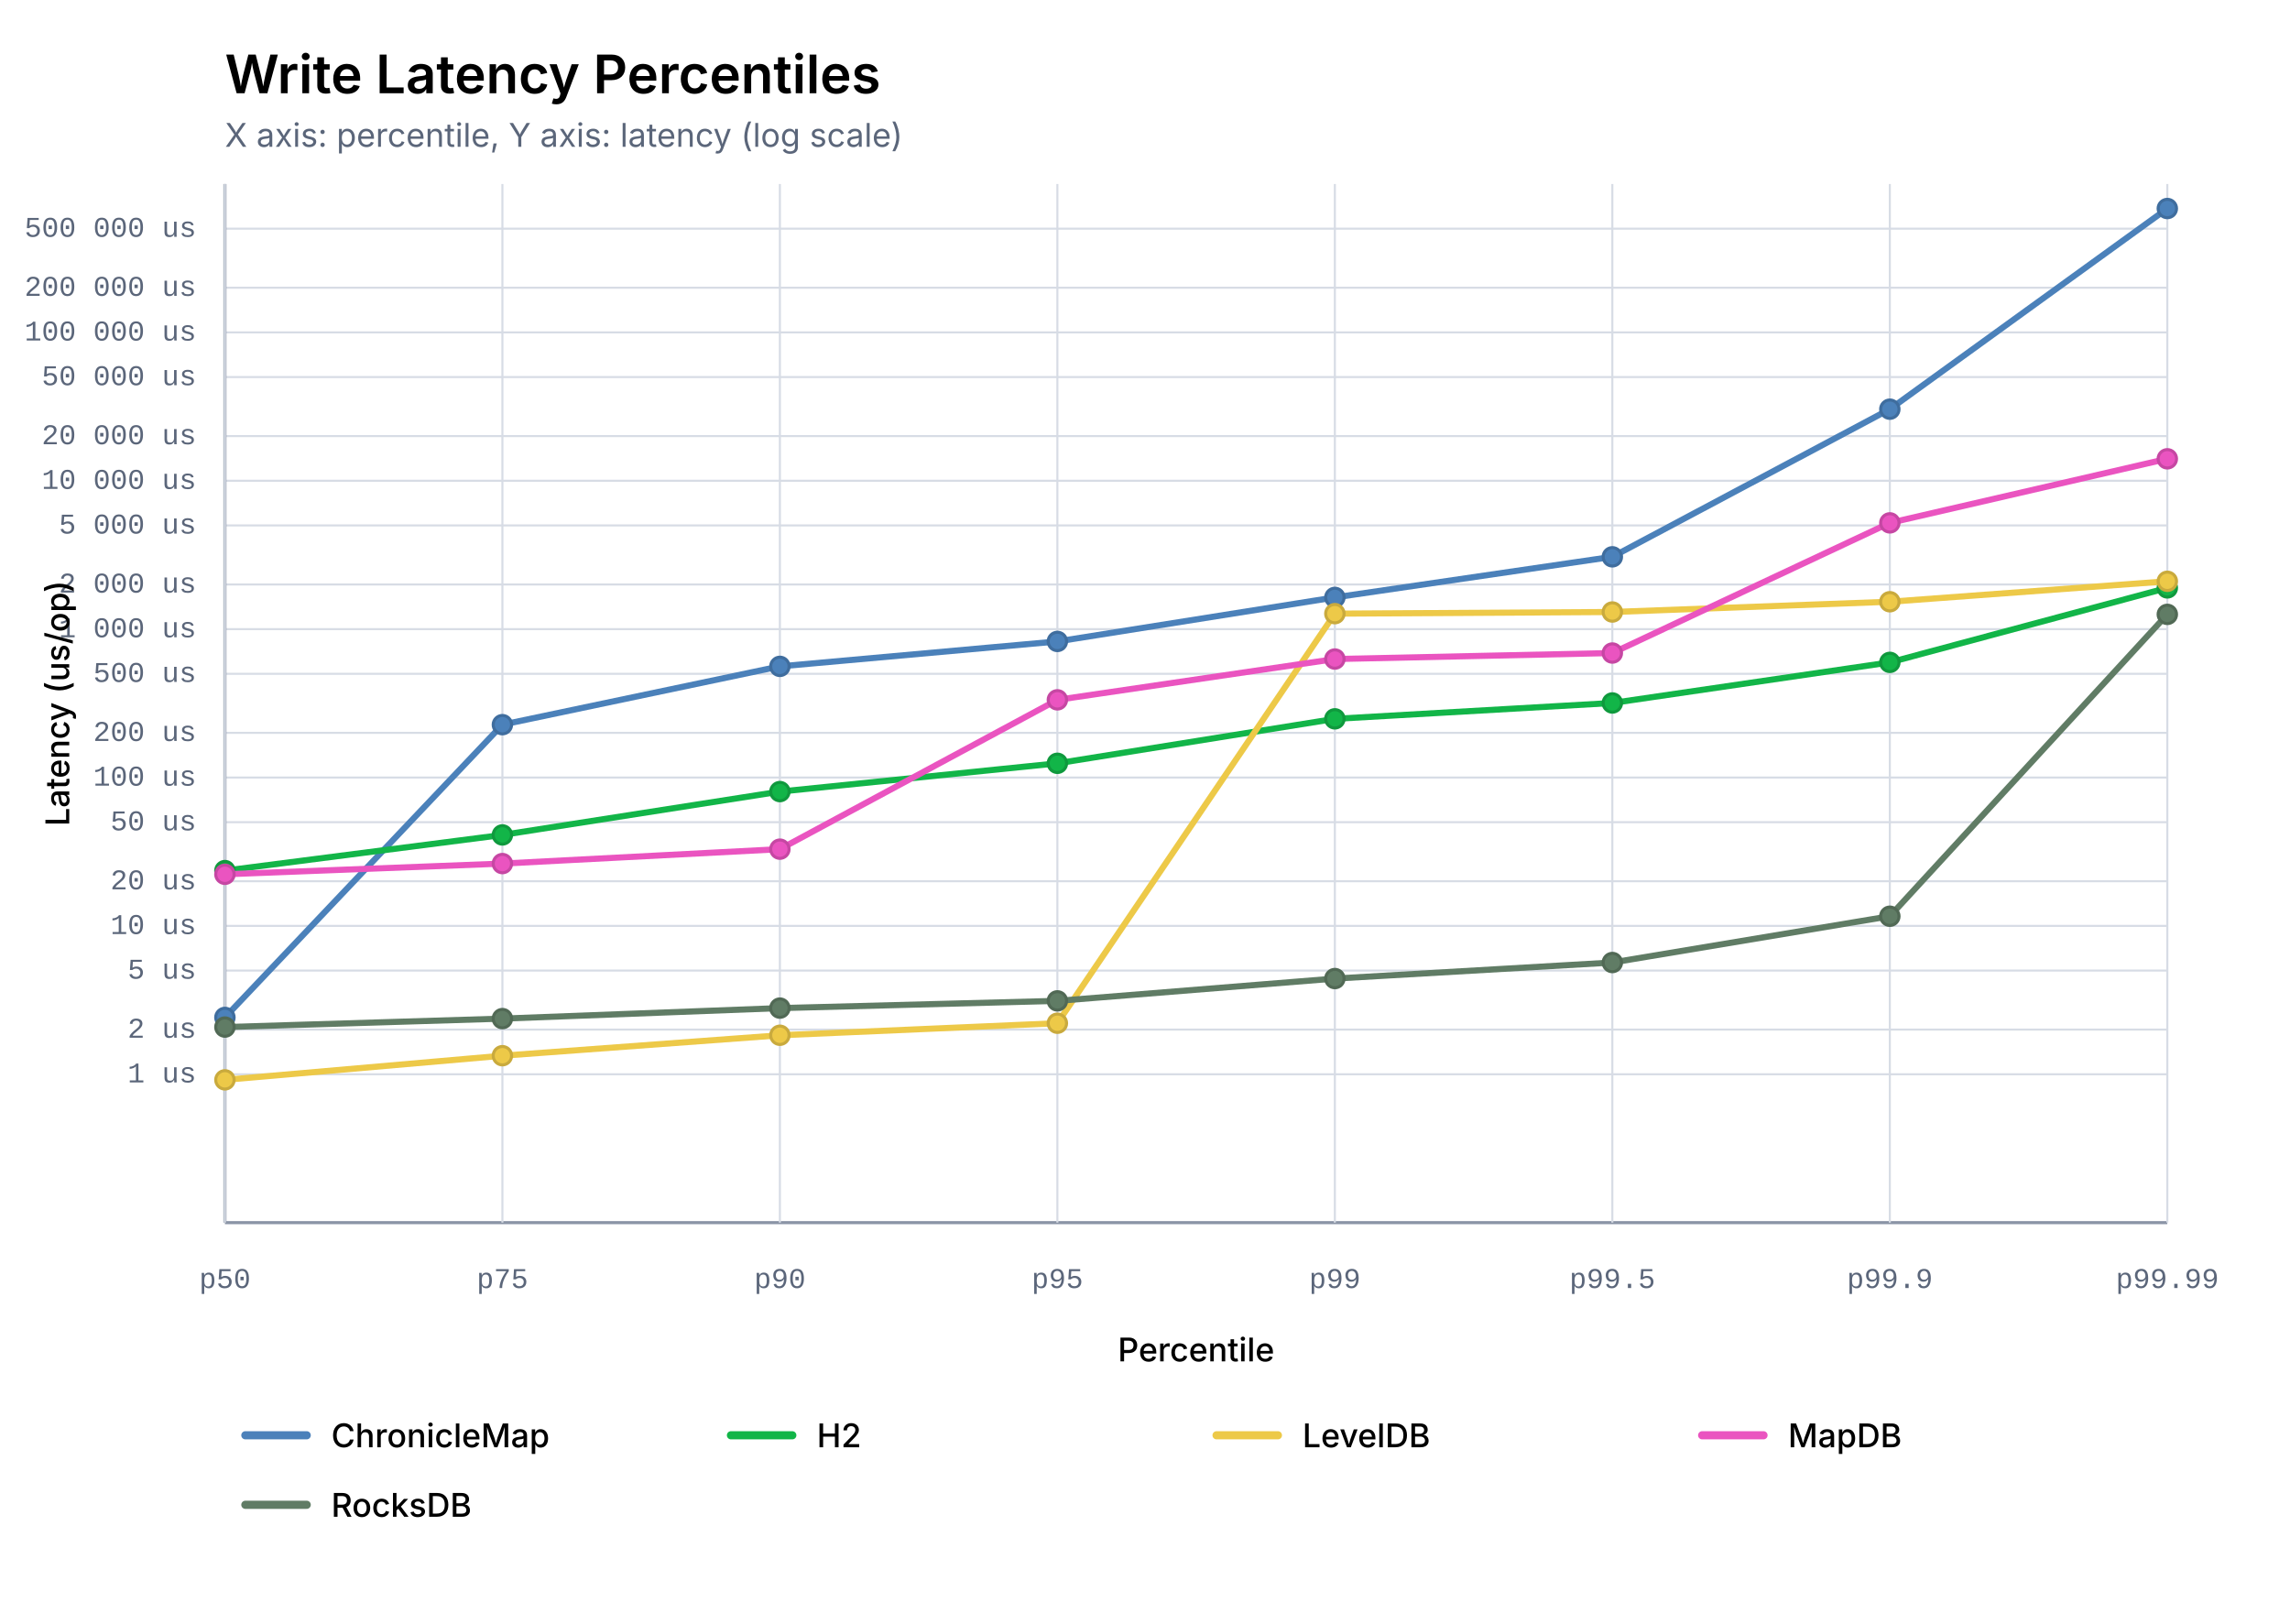
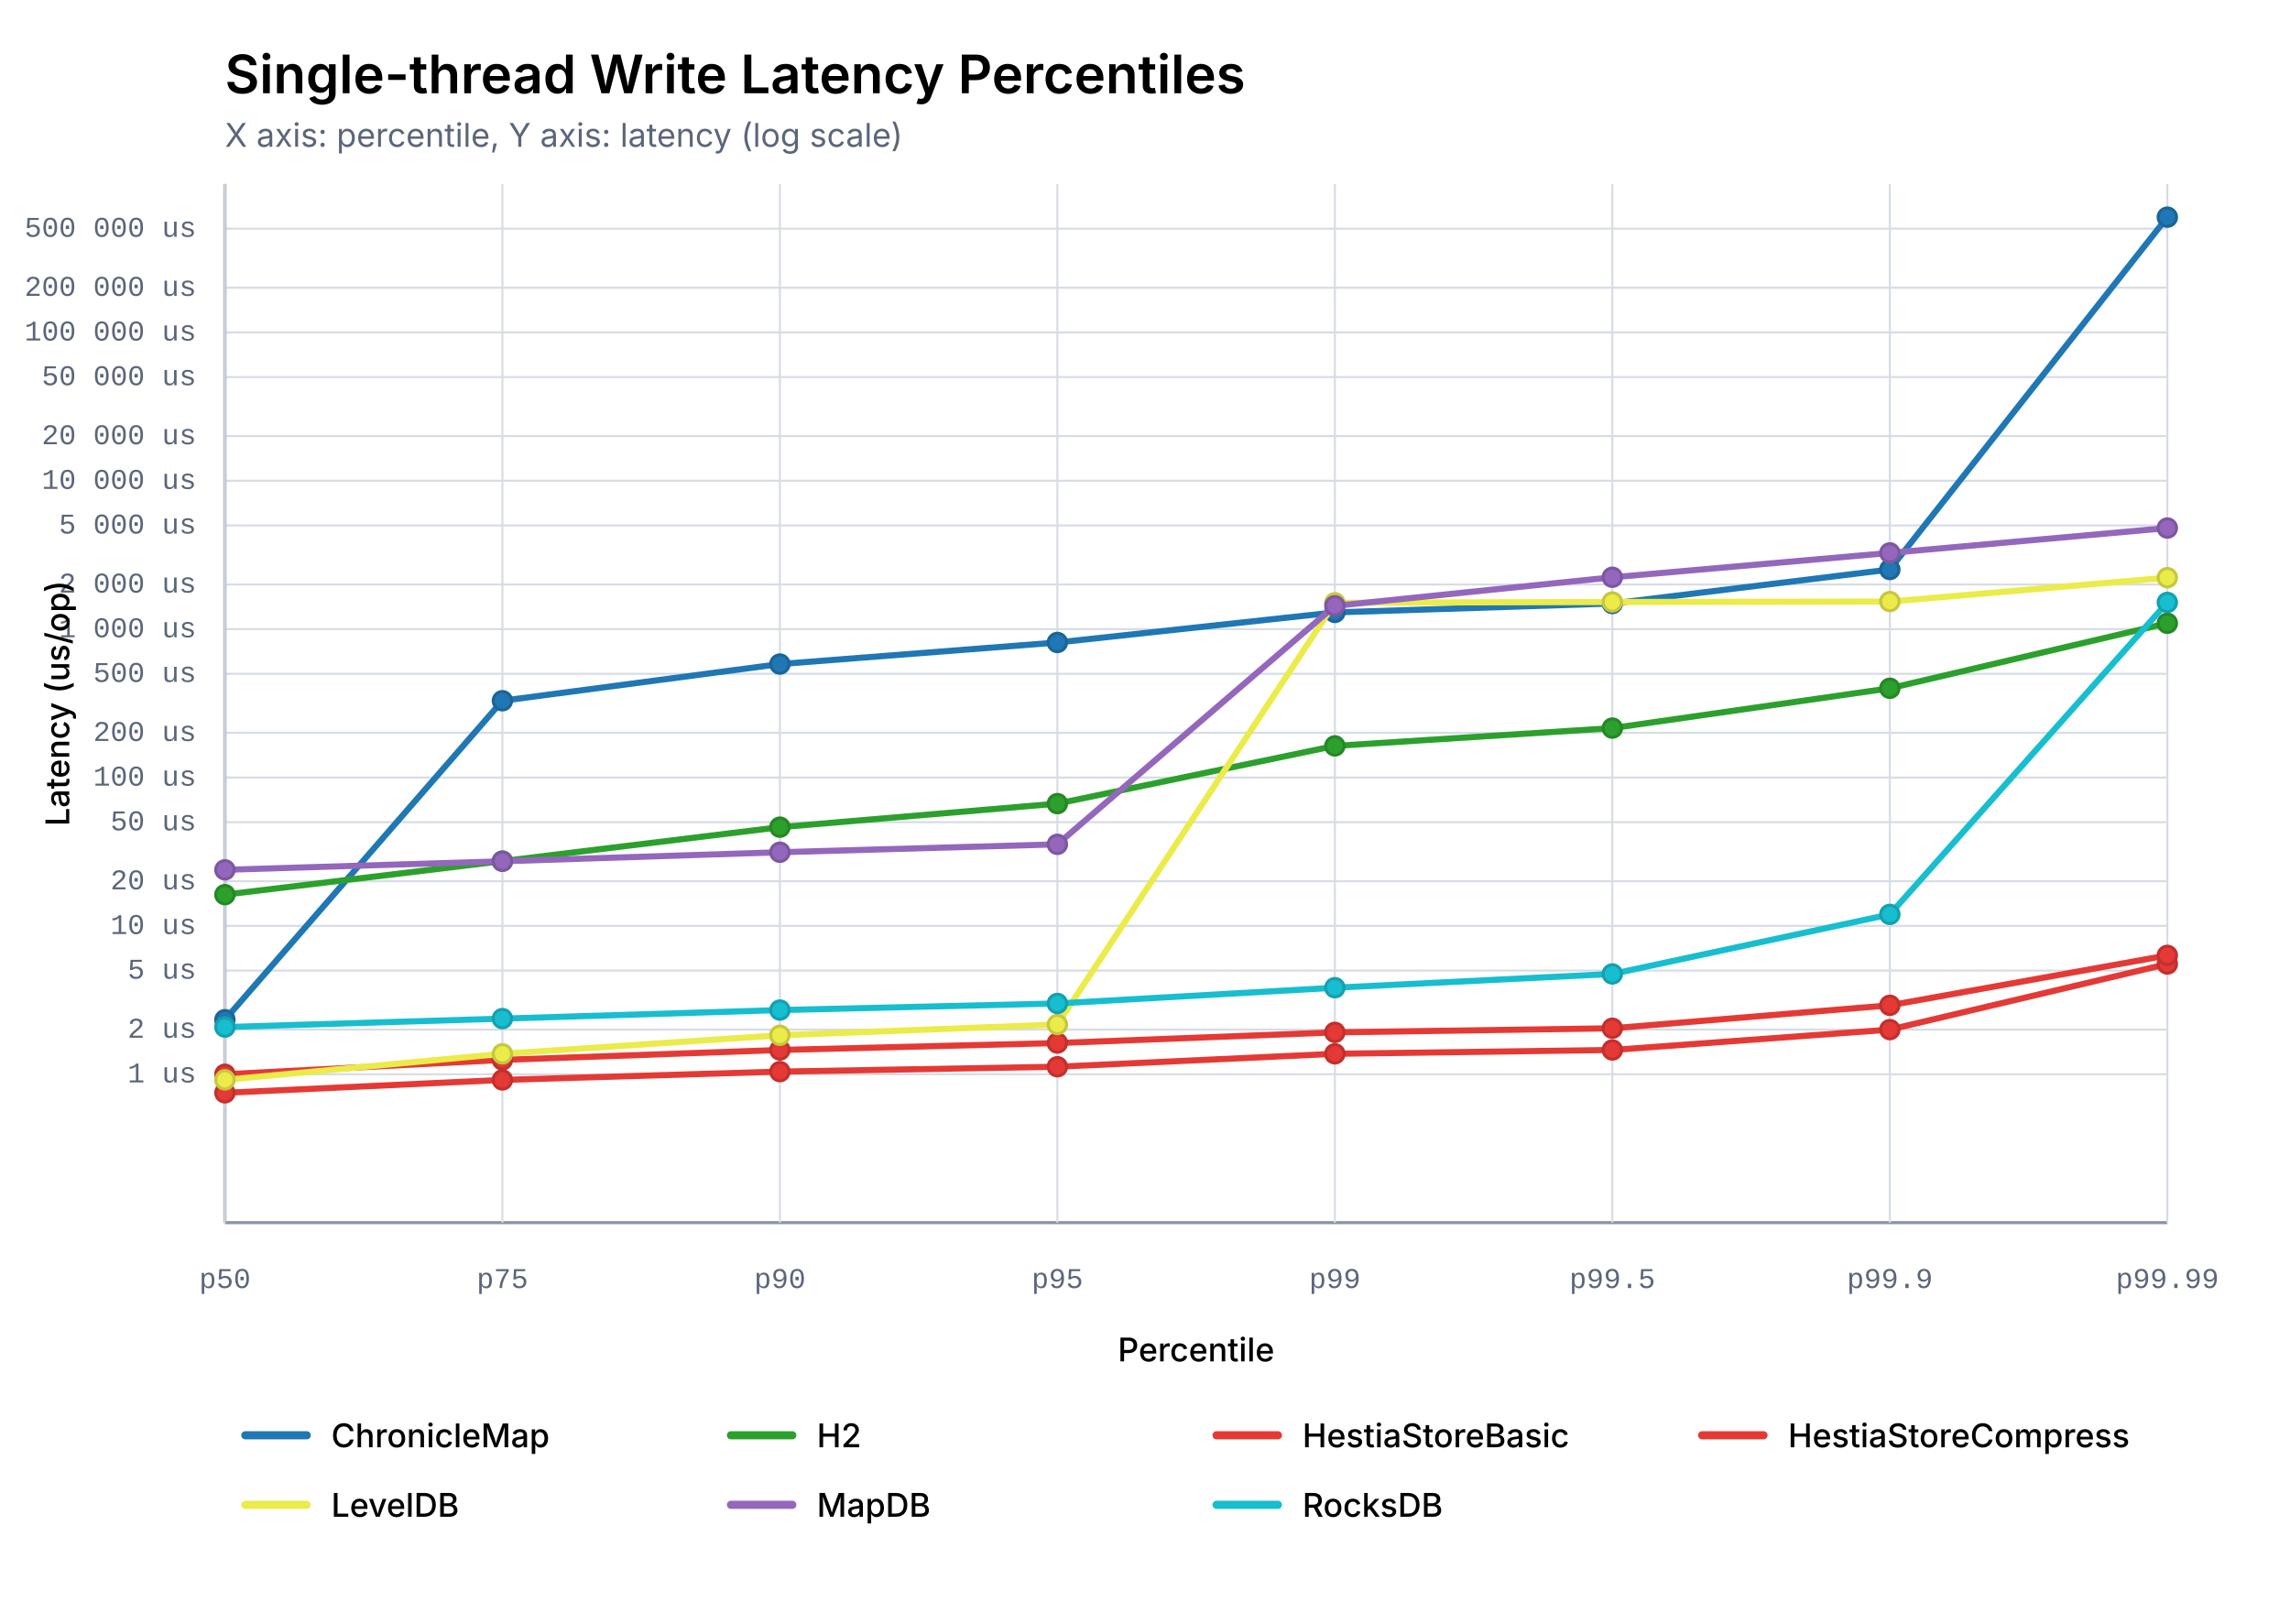
<svg xmlns="http://www.w3.org/2000/svg" width="1120" height="794" viewBox="0 0 1120 794">
  <style>
        text { fill: currentColor; dominant-baseline: middle; }
        .title { font: 600 26px "Inter", "Helvetica Neue", Arial, sans-serif; }
        .subtitle { font: 16px "Inter", "Helvetica Neue", Arial, sans-serif; fill: #5B667A; }
        .axis-label { font: 500 16px "Inter", "Helvetica Neue", Arial, sans-serif; }
        .tick { font: 14px "IBM Plex Mono", "Courier New", monospace; fill: #5B667A; }
        .legend { font: 500 16px "Inter", "Helvetica Neue", Arial, sans-serif; }
        .grid { stroke: #D7DCE5; stroke-width: 1; fill: none; }
        .axis { stroke: #8A94A6; stroke-width: 1.5; fill: none; }
    </style>
-   <text class="title" x="110" y="36">Write Latency Percentiles</text>
+   <text class="title" x="110" y="36">Single-thread Write Latency Percentiles</text>
  <text class="subtitle" x="110" y="66">X axis: percentile, Y axis: latency (log scale)</text>
  <line class="grid" x1="110" y1="525.429" x2="1060" y2="525.429" />
  <text class="tick" x="96" y="525.429" text-anchor="end">1 us</text>
  <line class="grid" x1="110" y1="503.582" x2="1060" y2="503.582" />
  <text class="tick" x="96" y="503.582" text-anchor="end">2 us</text>
  <line class="grid" x1="110" y1="474.703" x2="1060" y2="474.703" />
  <text class="tick" x="96" y="474.703" text-anchor="end">5 us</text>
  <line class="grid" x1="110" y1="452.857" x2="1060" y2="452.857" />
  <text class="tick" x="96" y="452.857" text-anchor="end">10 us</text>
  <line class="grid" x1="110" y1="431.011" x2="1060" y2="431.011" />
  <text class="tick" x="96" y="431.011" text-anchor="end">20 us</text>
  <line class="grid" x1="110" y1="402.132" x2="1060" y2="402.132" />
  <text class="tick" x="96" y="402.132" text-anchor="end">50 us</text>
  <line class="grid" x1="110" y1="380.286" x2="1060" y2="380.286" />
  <text class="tick" x="96" y="380.286" text-anchor="end">100 us</text>
  <line class="grid" x1="110" y1="358.44" x2="1060" y2="358.44" />
  <text class="tick" x="96" y="358.44" text-anchor="end">200 us</text>
  <line class="grid" x1="110" y1="329.56" x2="1060" y2="329.56" />
  <text class="tick" x="96" y="329.56" text-anchor="end">500 us</text>
  <line class="grid" x1="110" y1="307.714" x2="1060" y2="307.714" />
  <text class="tick" x="96" y="307.714" text-anchor="end">1 000 us</text>
  <line class="grid" x1="110" y1="285.868" x2="1060" y2="285.868" />
  <text class="tick" x="96" y="285.868" text-anchor="end">2 000 us</text>
  <line class="grid" x1="110" y1="256.989" x2="1060" y2="256.989" />
  <text class="tick" x="96" y="256.989" text-anchor="end">5 000 us</text>
  <line class="grid" x1="110" y1="235.143" x2="1060" y2="235.143" />
  <text class="tick" x="96" y="235.143" text-anchor="end">10 000 us</text>
  <line class="grid" x1="110" y1="213.297" x2="1060" y2="213.297" />
  <text class="tick" x="96" y="213.297" text-anchor="end">20 000 us</text>
  <line class="grid" x1="110" y1="184.418" x2="1060" y2="184.418" />
  <text class="tick" x="96" y="184.418" text-anchor="end">50 000 us</text>
  <line class="grid" x1="110" y1="162.571" x2="1060" y2="162.571" />
  <text class="tick" x="96" y="162.571" text-anchor="end">100 000 us</text>
  <line class="grid" x1="110" y1="140.725" x2="1060" y2="140.725" />
  <text class="tick" x="96" y="140.725" text-anchor="end">200 000 us</text>
  <line class="grid" x1="110" y1="111.846" x2="1060" y2="111.846" />
  <text class="tick" x="96" y="111.846" text-anchor="end">500 000 us</text>
  <line class="axis" x1="110" y1="598" x2="1060" y2="598" />
  <line class="axis" x1="110" y1="90" x2="110" y2="598" />
  <line class="grid" x1="110.0" y1="90" x2="110.0" y2="598" />
  <text class="tick" x="110.0" y="626" text-anchor="middle">p50</text>
  <line class="grid" x1="245.714" y1="90" x2="245.714" y2="598" />
  <text class="tick" x="245.714" y="626" text-anchor="middle">p75</text>
  <line class="grid" x1="381.429" y1="90" x2="381.429" y2="598" />
  <text class="tick" x="381.429" y="626" text-anchor="middle">p90</text>
  <line class="grid" x1="517.143" y1="90" x2="517.143" y2="598" />
  <text class="tick" x="517.143" y="626" text-anchor="middle">p95</text>
  <line class="grid" x1="652.857" y1="90" x2="652.857" y2="598" />
  <text class="tick" x="652.857" y="626" text-anchor="middle">p99</text>
  <line class="grid" x1="788.571" y1="90" x2="788.571" y2="598" />
  <text class="tick" x="788.571" y="626" text-anchor="middle">p99.5</text>
  <line class="grid" x1="924.286" y1="90" x2="924.286" y2="598" />
  <text class="tick" x="924.286" y="626" text-anchor="middle">p99.9</text>
  <line class="grid" x1="1060.0" y1="90" x2="1060.0" y2="598" />
  <text class="tick" x="1060.0" y="626" text-anchor="middle">p99.99</text>
  <text class="axis-label" x="585" y="660" text-anchor="middle">Percentile</text>
  <text class="axis-label" x="28" y="344" transform="rotate(-90 28 344)" text-anchor="middle">Latency (us/op)</text>
-   <polyline points="110.00,497.63 245.71,354.44 381.43,325.92 517.14,313.73 652.86,292.19 788.57,272.34 924.29,200.13 1060.00,101.99" fill="none" stroke="#4b81ba" stroke-width="3" stroke-linejoin="round" stroke-linecap="round" />
-   <circle cx="110.0" cy="497.627" r="4.5" fill="#4b81ba" stroke="#3F6D9E" stroke-width="1.5" />
-   <circle cx="245.714" cy="354.438" r="4.5" fill="#4b81ba" stroke="#3F6D9E" stroke-width="1.5" />
-   <circle cx="381.429" cy="325.924" r="4.5" fill="#4b81ba" stroke="#3F6D9E" stroke-width="1.5" />
-   <circle cx="517.143" cy="313.725" r="4.5" fill="#4b81ba" stroke="#3F6D9E" stroke-width="1.5" />
-   <circle cx="652.857" cy="292.193" r="4.5" fill="#4b81ba" stroke="#3F6D9E" stroke-width="1.5" />
-   <circle cx="788.571" cy="272.341" r="4.5" fill="#4b81ba" stroke="#3F6D9E" stroke-width="1.5" />
-   <circle cx="924.286" cy="200.128" r="4.5" fill="#4b81ba" stroke="#3F6D9E" stroke-width="1.5" />
-   <circle cx="1060.0" cy="101.986" r="4.5" fill="#4b81ba" stroke="#3F6D9E" stroke-width="1.5" />
-   <polyline points="110.00,425.82 245.71,408.37 381.43,387.17 517.14,373.34 652.86,351.59 788.57,343.83 924.29,323.97 1060.00,287.54" fill="none" stroke="#12b548" stroke-width="3" stroke-linejoin="round" stroke-linecap="round" />
-   <circle cx="110.0" cy="425.816" r="4.5" fill="#12b548" stroke="#0F993D" stroke-width="1.5" />
-   <circle cx="245.714" cy="408.368" r="4.5" fill="#12b548" stroke="#0F993D" stroke-width="1.5" />
-   <circle cx="381.429" cy="387.168" r="4.5" fill="#12b548" stroke="#0F993D" stroke-width="1.5" />
-   <circle cx="517.143" cy="373.336" r="4.5" fill="#12b548" stroke="#0F993D" stroke-width="1.5" />
-   <circle cx="652.857" cy="351.587" r="4.5" fill="#12b548" stroke="#0F993D" stroke-width="1.5" />
-   <circle cx="788.571" cy="343.829" r="4.5" fill="#12b548" stroke="#0F993D" stroke-width="1.5" />
-   <circle cx="924.286" cy="323.973" r="4.5" fill="#12b548" stroke="#0F993D" stroke-width="1.5" />
-   <circle cx="1060.0" cy="287.538" r="4.5" fill="#12b548" stroke="#0F993D" stroke-width="1.5" />
-   <polyline points="110.00,528.16 245.71,516.35 381.43,506.35 517.14,500.46 652.86,300.14 788.57,299.33 924.29,294.31 1060.00,284.31" fill="none" stroke="#EDC948" stroke-width="3" stroke-linejoin="round" stroke-linecap="round" />
-   <circle cx="110.0" cy="528.159" r="4.5" fill="#EDC948" stroke="#C9AA3D" stroke-width="1.5" />
-   <circle cx="245.714" cy="516.346" r="4.5" fill="#EDC948" stroke="#C9AA3D" stroke-width="1.5" />
-   <circle cx="381.429" cy="506.348" r="4.5" fill="#EDC948" stroke="#C9AA3D" stroke-width="1.5" />
-   <circle cx="517.143" cy="500.464" r="4.5" fill="#EDC948" stroke="#C9AA3D" stroke-width="1.5" />
-   <circle cx="652.857" cy="300.136" r="4.5" fill="#EDC948" stroke="#C9AA3D" stroke-width="1.5" />
-   <circle cx="788.571" cy="299.335" r="4.5" fill="#EDC948" stroke="#C9AA3D" stroke-width="1.5" />
-   <circle cx="924.286" cy="294.314" r="4.5" fill="#EDC948" stroke="#C9AA3D" stroke-width="1.5" />
-   <circle cx="1060.0" cy="284.312" r="4.5" fill="#EDC948" stroke="#C9AA3D" stroke-width="1.5" />
-   <polyline points="110.00,427.62 245.71,422.38 381.43,415.33 517.14,342.29 652.86,322.34 788.57,319.40 924.29,255.74 1060.00,224.40" fill="none" stroke="#ea54c0" stroke-width="3" stroke-linejoin="round" stroke-linecap="round" />
-   <circle cx="110.0" cy="427.62" r="4.5" fill="#ea54c0" stroke="#C647A3" stroke-width="1.5" />
-   <circle cx="245.714" cy="422.376" r="4.5" fill="#ea54c0" stroke="#C647A3" stroke-width="1.5" />
-   <circle cx="381.429" cy="415.327" r="4.5" fill="#ea54c0" stroke="#C647A3" stroke-width="1.5" />
-   <circle cx="517.143" cy="342.293" r="4.5" fill="#ea54c0" stroke="#C647A3" stroke-width="1.5" />
-   <circle cx="652.857" cy="322.34" r="4.5" fill="#ea54c0" stroke="#C647A3" stroke-width="1.5" />
-   <circle cx="788.571" cy="319.401" r="4.5" fill="#ea54c0" stroke="#C647A3" stroke-width="1.5" />
-   <circle cx="924.286" cy="255.741" r="4.5" fill="#ea54c0" stroke="#C647A3" stroke-width="1.5" />
-   <circle cx="1060.0" cy="224.403" r="4.5" fill="#ea54c0" stroke="#C647A3" stroke-width="1.5" />
-   <polyline points="110.00,502.35 245.71,498.21 381.43,493.07 517.14,489.53 652.86,478.62 788.57,470.77 924.29,448.14 1060.00,300.49" fill="none" stroke="#607c65" stroke-width="3" stroke-linejoin="round" stroke-linecap="round" />
-   <circle cx="110.0" cy="502.346" r="4.5" fill="#607c65" stroke="#516955" stroke-width="1.5" />
-   <circle cx="245.714" cy="498.206" r="4.5" fill="#607c65" stroke="#516955" stroke-width="1.5" />
-   <circle cx="381.429" cy="493.068" r="4.5" fill="#607c65" stroke="#516955" stroke-width="1.5" />
-   <circle cx="517.143" cy="489.527" r="4.5" fill="#607c65" stroke="#516955" stroke-width="1.5" />
-   <circle cx="652.857" cy="478.618" r="4.5" fill="#607c65" stroke="#516955" stroke-width="1.5" />
-   <circle cx="788.571" cy="470.773" r="4.5" fill="#607c65" stroke="#516955" stroke-width="1.5" />
-   <circle cx="924.286" cy="448.136" r="4.5" fill="#607c65" stroke="#516955" stroke-width="1.5" />
-   <circle cx="1060.0" cy="300.494" r="4.5" fill="#607c65" stroke="#516955" stroke-width="1.5" />
-   <line x1="120.0" y1="702.0" x2="150.0" y2="702.0" stroke="#4b81ba" stroke-width="4" stroke-linecap="round" />
+   <polyline points="110.00,498.74 245.71,342.73 381.43,324.79 517.14,314.24 652.86,299.53 788.57,295.17 924.29,278.54 1060.00,106.22" fill="none" stroke="#1F77B4" stroke-width="3" stroke-linejoin="round" stroke-linecap="round" />
+   <circle cx="110.0" cy="498.742" r="4.5" fill="#1F77B4" stroke="#1A6599" stroke-width="1.5" />
+   <circle cx="245.714" cy="342.731" r="4.5" fill="#1F77B4" stroke="#1A6599" stroke-width="1.5" />
+   <circle cx="381.429" cy="324.794" r="4.5" fill="#1F77B4" stroke="#1A6599" stroke-width="1.5" />
+   <circle cx="517.143" cy="314.237" r="4.5" fill="#1F77B4" stroke="#1A6599" stroke-width="1.5" />
+   <circle cx="652.857" cy="299.533" r="4.5" fill="#1F77B4" stroke="#1A6599" stroke-width="1.5" />
+   <circle cx="788.571" cy="295.169" r="4.5" fill="#1F77B4" stroke="#1A6599" stroke-width="1.5" />
+   <circle cx="924.286" cy="278.545" r="4.5" fill="#1F77B4" stroke="#1A6599" stroke-width="1.5" />
+   <circle cx="1060.0" cy="106.222" r="4.5" fill="#1F77B4" stroke="#1A6599" stroke-width="1.5" />
+   <polyline points="110.00,437.57 245.71,421.17 381.43,404.57 517.14,393.05 652.86,364.82 788.57,356.12 924.29,336.64 1060.00,304.83" fill="none" stroke="#2CA02C" stroke-width="3" stroke-linejoin="round" stroke-linecap="round" />
+   <circle cx="110.0" cy="437.575" r="4.5" fill="#2CA02C" stroke="#258825" stroke-width="1.5" />
+   <circle cx="245.714" cy="421.172" r="4.5" fill="#2CA02C" stroke="#258825" stroke-width="1.5" />
+   <circle cx="381.429" cy="404.574" r="4.5" fill="#2CA02C" stroke="#258825" stroke-width="1.5" />
+   <circle cx="517.143" cy="393.055" r="4.5" fill="#2CA02C" stroke="#258825" stroke-width="1.5" />
+   <circle cx="652.857" cy="364.824" r="4.5" fill="#2CA02C" stroke="#258825" stroke-width="1.5" />
+   <circle cx="788.571" cy="356.117" r="4.5" fill="#2CA02C" stroke="#258825" stroke-width="1.5" />
+   <circle cx="924.286" cy="336.644" r="4.5" fill="#2CA02C" stroke="#258825" stroke-width="1.5" />
+   <circle cx="1060.0" cy="304.834" r="4.5" fill="#2CA02C" stroke="#258825" stroke-width="1.5" />
+   <polyline points="110.00,534.50 245.71,528.19 381.43,524.13 517.14,521.74 652.86,515.41 788.57,513.54 924.29,503.58 1060.00,471.49" fill="none" stroke="#E53935" stroke-width="3" stroke-linejoin="round" stroke-linecap="round" />
+   <circle cx="110.0" cy="534.496" r="4.5" fill="#E53935" stroke="#C2302D" stroke-width="1.5" />
+   <circle cx="245.714" cy="528.194" r="4.5" fill="#E53935" stroke="#C2302D" stroke-width="1.5" />
+   <circle cx="381.429" cy="524.132" r="4.5" fill="#E53935" stroke="#C2302D" stroke-width="1.5" />
+   <circle cx="517.143" cy="521.744" r="4.5" fill="#E53935" stroke="#C2302D" stroke-width="1.5" />
+   <circle cx="652.857" cy="515.415" r="4.5" fill="#E53935" stroke="#C2302D" stroke-width="1.5" />
+   <circle cx="788.571" cy="513.544" r="4.5" fill="#E53935" stroke="#C2302D" stroke-width="1.5" />
+   <circle cx="924.286" cy="503.582" r="4.5" fill="#E53935" stroke="#C2302D" stroke-width="1.5" />
+   <circle cx="1060.0" cy="471.494" r="4.5" fill="#E53935" stroke="#C2302D" stroke-width="1.5" />
+   <polyline points="110.00,525.43 245.71,518.40 381.43,513.54 517.14,510.15 652.86,504.93 788.57,502.93 924.29,491.70 1060.00,467.28" fill="none" stroke="#E53935" stroke-width="3" stroke-linejoin="round" stroke-linecap="round" />
+   <circle cx="110.0" cy="525.429" r="4.5" fill="#E53935" stroke="#C2302D" stroke-width="1.5" />
+   <circle cx="245.714" cy="518.396" r="4.5" fill="#E53935" stroke="#C2302D" stroke-width="1.5" />
+   <circle cx="381.429" cy="513.544" r="4.5" fill="#E53935" stroke="#C2302D" stroke-width="1.5" />
+   <circle cx="517.143" cy="510.146" r="4.5" fill="#E53935" stroke="#C2302D" stroke-width="1.5" />
+   <circle cx="652.857" cy="504.935" r="4.5" fill="#E53935" stroke="#C2302D" stroke-width="1.5" />
+   <circle cx="788.571" cy="502.927" r="4.5" fill="#E53935" stroke="#C2302D" stroke-width="1.5" />
+   <circle cx="924.286" cy="491.698" r="4.5" fill="#E53935" stroke="#C2302D" stroke-width="1.5" />
+   <circle cx="1060.0" cy="467.28" r="4.5" fill="#E53935" stroke="#C2302D" stroke-width="1.5" />
+   <polyline points="110.00,528.16 245.71,515.41 381.43,506.35 517.14,501.10 652.86,294.82 788.57,294.44 924.29,294.23 1060.00,282.54" fill="none" stroke="#ebeb49" stroke-width="3" stroke-linejoin="round" stroke-linecap="round" />
+   <circle cx="110.0" cy="528.159" r="4.5" fill="#ebeb49" stroke="#C7C73E" stroke-width="1.5" />
+   <circle cx="245.714" cy="515.415" r="4.5" fill="#ebeb49" stroke="#C7C73E" stroke-width="1.5" />
+   <circle cx="381.429" cy="506.348" r="4.5" fill="#ebeb49" stroke="#C7C73E" stroke-width="1.5" />
+   <circle cx="517.143" cy="501.098" r="4.5" fill="#ebeb49" stroke="#C7C73E" stroke-width="1.5" />
+   <circle cx="652.857" cy="294.824" r="4.5" fill="#ebeb49" stroke="#C7C73E" stroke-width="1.5" />
+   <circle cx="788.571" cy="294.441" r="4.5" fill="#ebeb49" stroke="#C7C73E" stroke-width="1.5" />
+   <circle cx="924.286" cy="294.23" r="4.5" fill="#ebeb49" stroke="#C7C73E" stroke-width="1.5" />
+   <circle cx="1060.0" cy="282.537" r="4.5" fill="#ebeb49" stroke="#C7C73E" stroke-width="1.5" />
+   <polyline points="110.00,425.43 245.71,421.25 381.43,416.83 517.14,412.97 652.86,296.32 788.57,282.35 924.29,270.43 1060.00,258.27" fill="none" stroke="#9467BD" stroke-width="3" stroke-linejoin="round" stroke-linecap="round" />
+   <circle cx="110.0" cy="425.433" r="4.5" fill="#9467BD" stroke="#7D57A0" stroke-width="1.5" />
+   <circle cx="245.714" cy="421.246" r="4.5" fill="#9467BD" stroke="#7D57A0" stroke-width="1.5" />
+   <circle cx="381.429" cy="416.834" r="4.5" fill="#9467BD" stroke="#7D57A0" stroke-width="1.5" />
+   <circle cx="517.143" cy="412.965" r="4.5" fill="#9467BD" stroke="#7D57A0" stroke-width="1.5" />
+   <circle cx="652.857" cy="296.317" r="4.5" fill="#9467BD" stroke="#7D57A0" stroke-width="1.5" />
+   <circle cx="788.571" cy="282.347" r="4.5" fill="#9467BD" stroke="#7D57A0" stroke-width="1.5" />
+   <circle cx="924.286" cy="270.426" r="4.5" fill="#9467BD" stroke="#7D57A0" stroke-width="1.5" />
+   <circle cx="1060.0" cy="258.272" r="4.5" fill="#9467BD" stroke="#7D57A0" stroke-width="1.5" />
+   <polyline points="110.00,502.35 245.71,498.21 381.43,494.03 517.14,490.80 652.86,483.09 788.57,476.36 924.29,447.24 1060.00,294.65" fill="none" stroke="#17BECF" stroke-width="3" stroke-linejoin="round" stroke-linecap="round" />
+   <circle cx="110.0" cy="502.346" r="4.5" fill="#17BECF" stroke="#13A1AF" stroke-width="1.5" />
+   <circle cx="245.714" cy="498.206" r="4.5" fill="#17BECF" stroke="#13A1AF" stroke-width="1.5" />
+   <circle cx="381.429" cy="494.031" r="4.5" fill="#17BECF" stroke="#13A1AF" stroke-width="1.5" />
+   <circle cx="517.143" cy="490.803" r="4.5" fill="#17BECF" stroke="#13A1AF" stroke-width="1.5" />
+   <circle cx="652.857" cy="483.089" r="4.5" fill="#17BECF" stroke="#13A1AF" stroke-width="1.5" />
+   <circle cx="788.571" cy="476.36" r="4.5" fill="#17BECF" stroke="#13A1AF" stroke-width="1.5" />
+   <circle cx="924.286" cy="447.237" r="4.5" fill="#17BECF" stroke="#13A1AF" stroke-width="1.5" />
+   <circle cx="1060.0" cy="294.653" r="4.5" fill="#17BECF" stroke="#13A1AF" stroke-width="1.5" />
+   <line x1="120.0" y1="702.0" x2="150.0" y2="702.0" stroke="#1F77B4" stroke-width="4" stroke-linecap="round" />
  <text class="legend" x="162.0" y="702.0">ChronicleMap</text>
-   <line x1="357.5" y1="702.0" x2="387.5" y2="702.0" stroke="#12b548" stroke-width="4" stroke-linecap="round" />
+   <line x1="357.5" y1="702.0" x2="387.5" y2="702.0" stroke="#2CA02C" stroke-width="4" stroke-linecap="round" />
  <text class="legend" x="399.5" y="702.0">H2</text>
-   <line x1="595.0" y1="702.0" x2="625.0" y2="702.0" stroke="#EDC948" stroke-width="4" stroke-linecap="round" />
-   <text class="legend" x="637.0" y="702.0">LevelDB</text>
-   <line x1="832.5" y1="702.0" x2="862.5" y2="702.0" stroke="#ea54c0" stroke-width="4" stroke-linecap="round" />
-   <text class="legend" x="874.5" y="702.0">MapDB</text>
-   <line x1="120.0" y1="736.0" x2="150.0" y2="736.0" stroke="#607c65" stroke-width="4" stroke-linecap="round" />
-   <text class="legend" x="162.0" y="736.0">RocksDB</text>
+   <line x1="595.0" y1="702.0" x2="625.0" y2="702.0" stroke="#E53935" stroke-width="4" stroke-linecap="round" />
+   <text class="legend" x="637.0" y="702.0">HestiaStoreBasic</text>
+   <line x1="832.5" y1="702.0" x2="862.5" y2="702.0" stroke="#E53935" stroke-width="4" stroke-linecap="round" />
+   <text class="legend" x="874.5" y="702.0">HestiaStoreCompress</text>
+   <line x1="120.0" y1="736.0" x2="150.0" y2="736.0" stroke="#ebeb49" stroke-width="4" stroke-linecap="round" />
+   <text class="legend" x="162.0" y="736.0">LevelDB</text>
+   <line x1="357.5" y1="736.0" x2="387.5" y2="736.0" stroke="#9467BD" stroke-width="4" stroke-linecap="round" />
+   <text class="legend" x="399.5" y="736.0">MapDB</text>
+   <line x1="595.0" y1="736.0" x2="625.0" y2="736.0" stroke="#17BECF" stroke-width="4" stroke-linecap="round" />
+   <text class="legend" x="637.0" y="736.0">RocksDB</text>
</svg>
